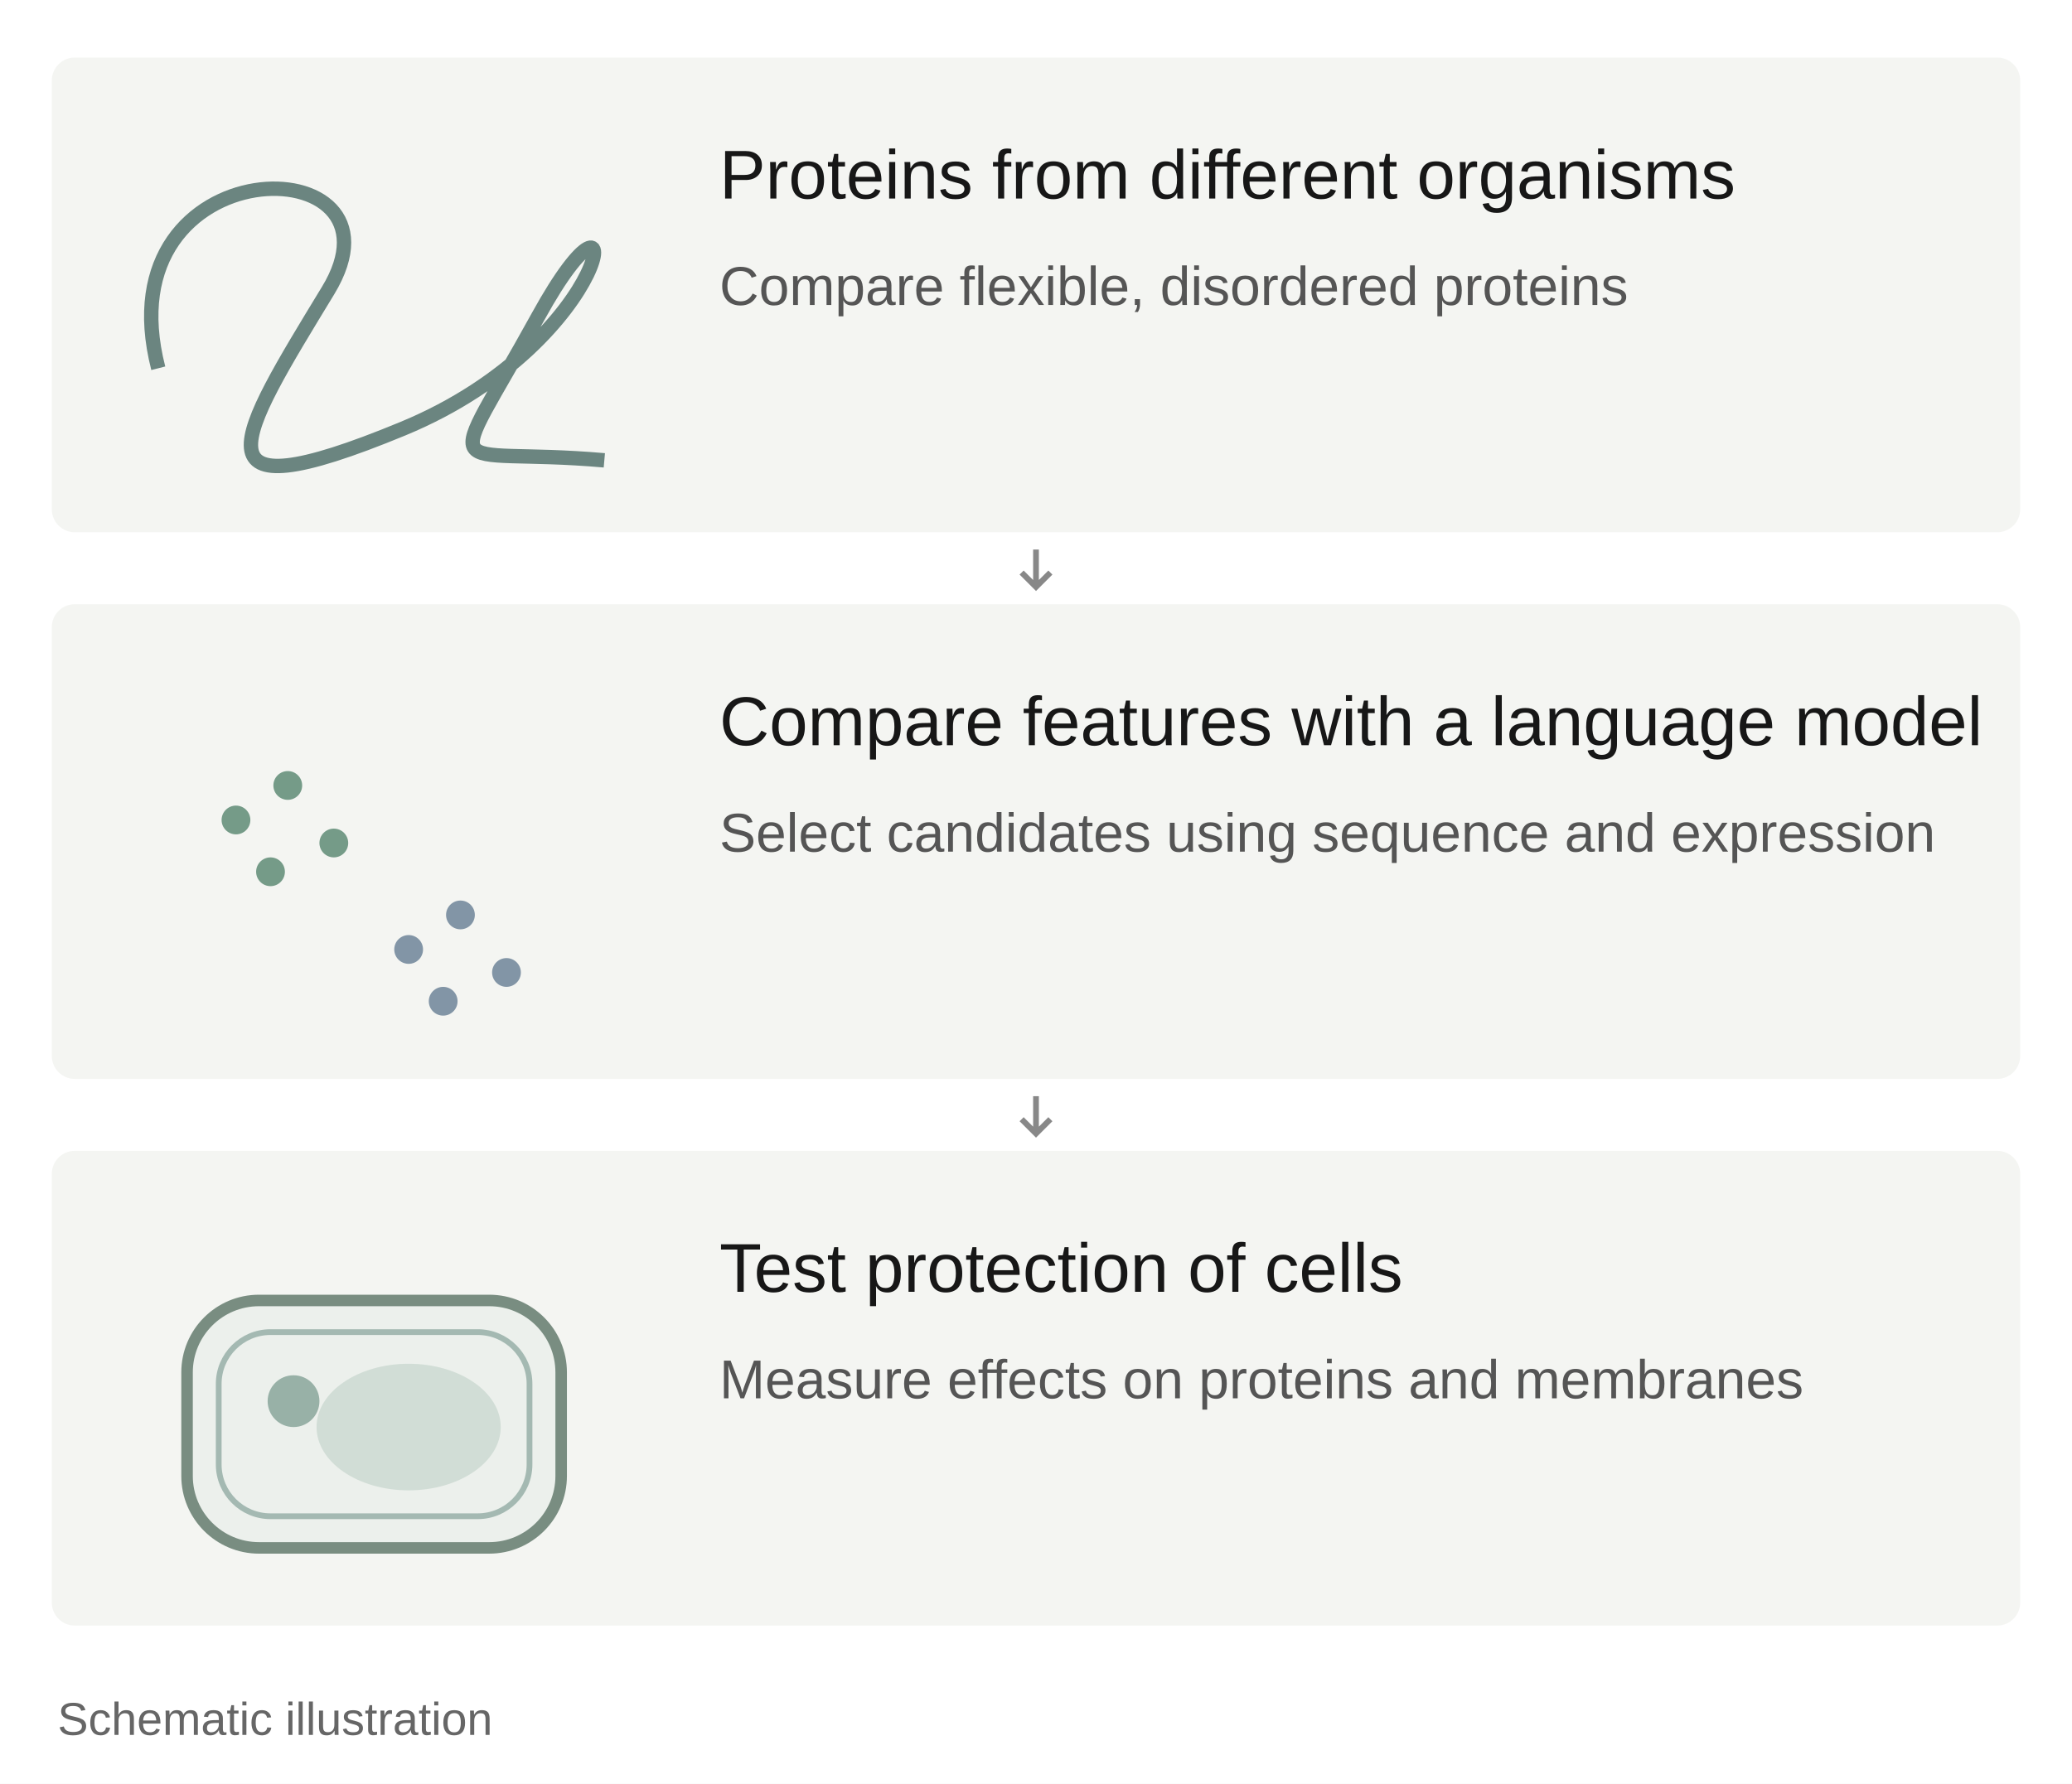
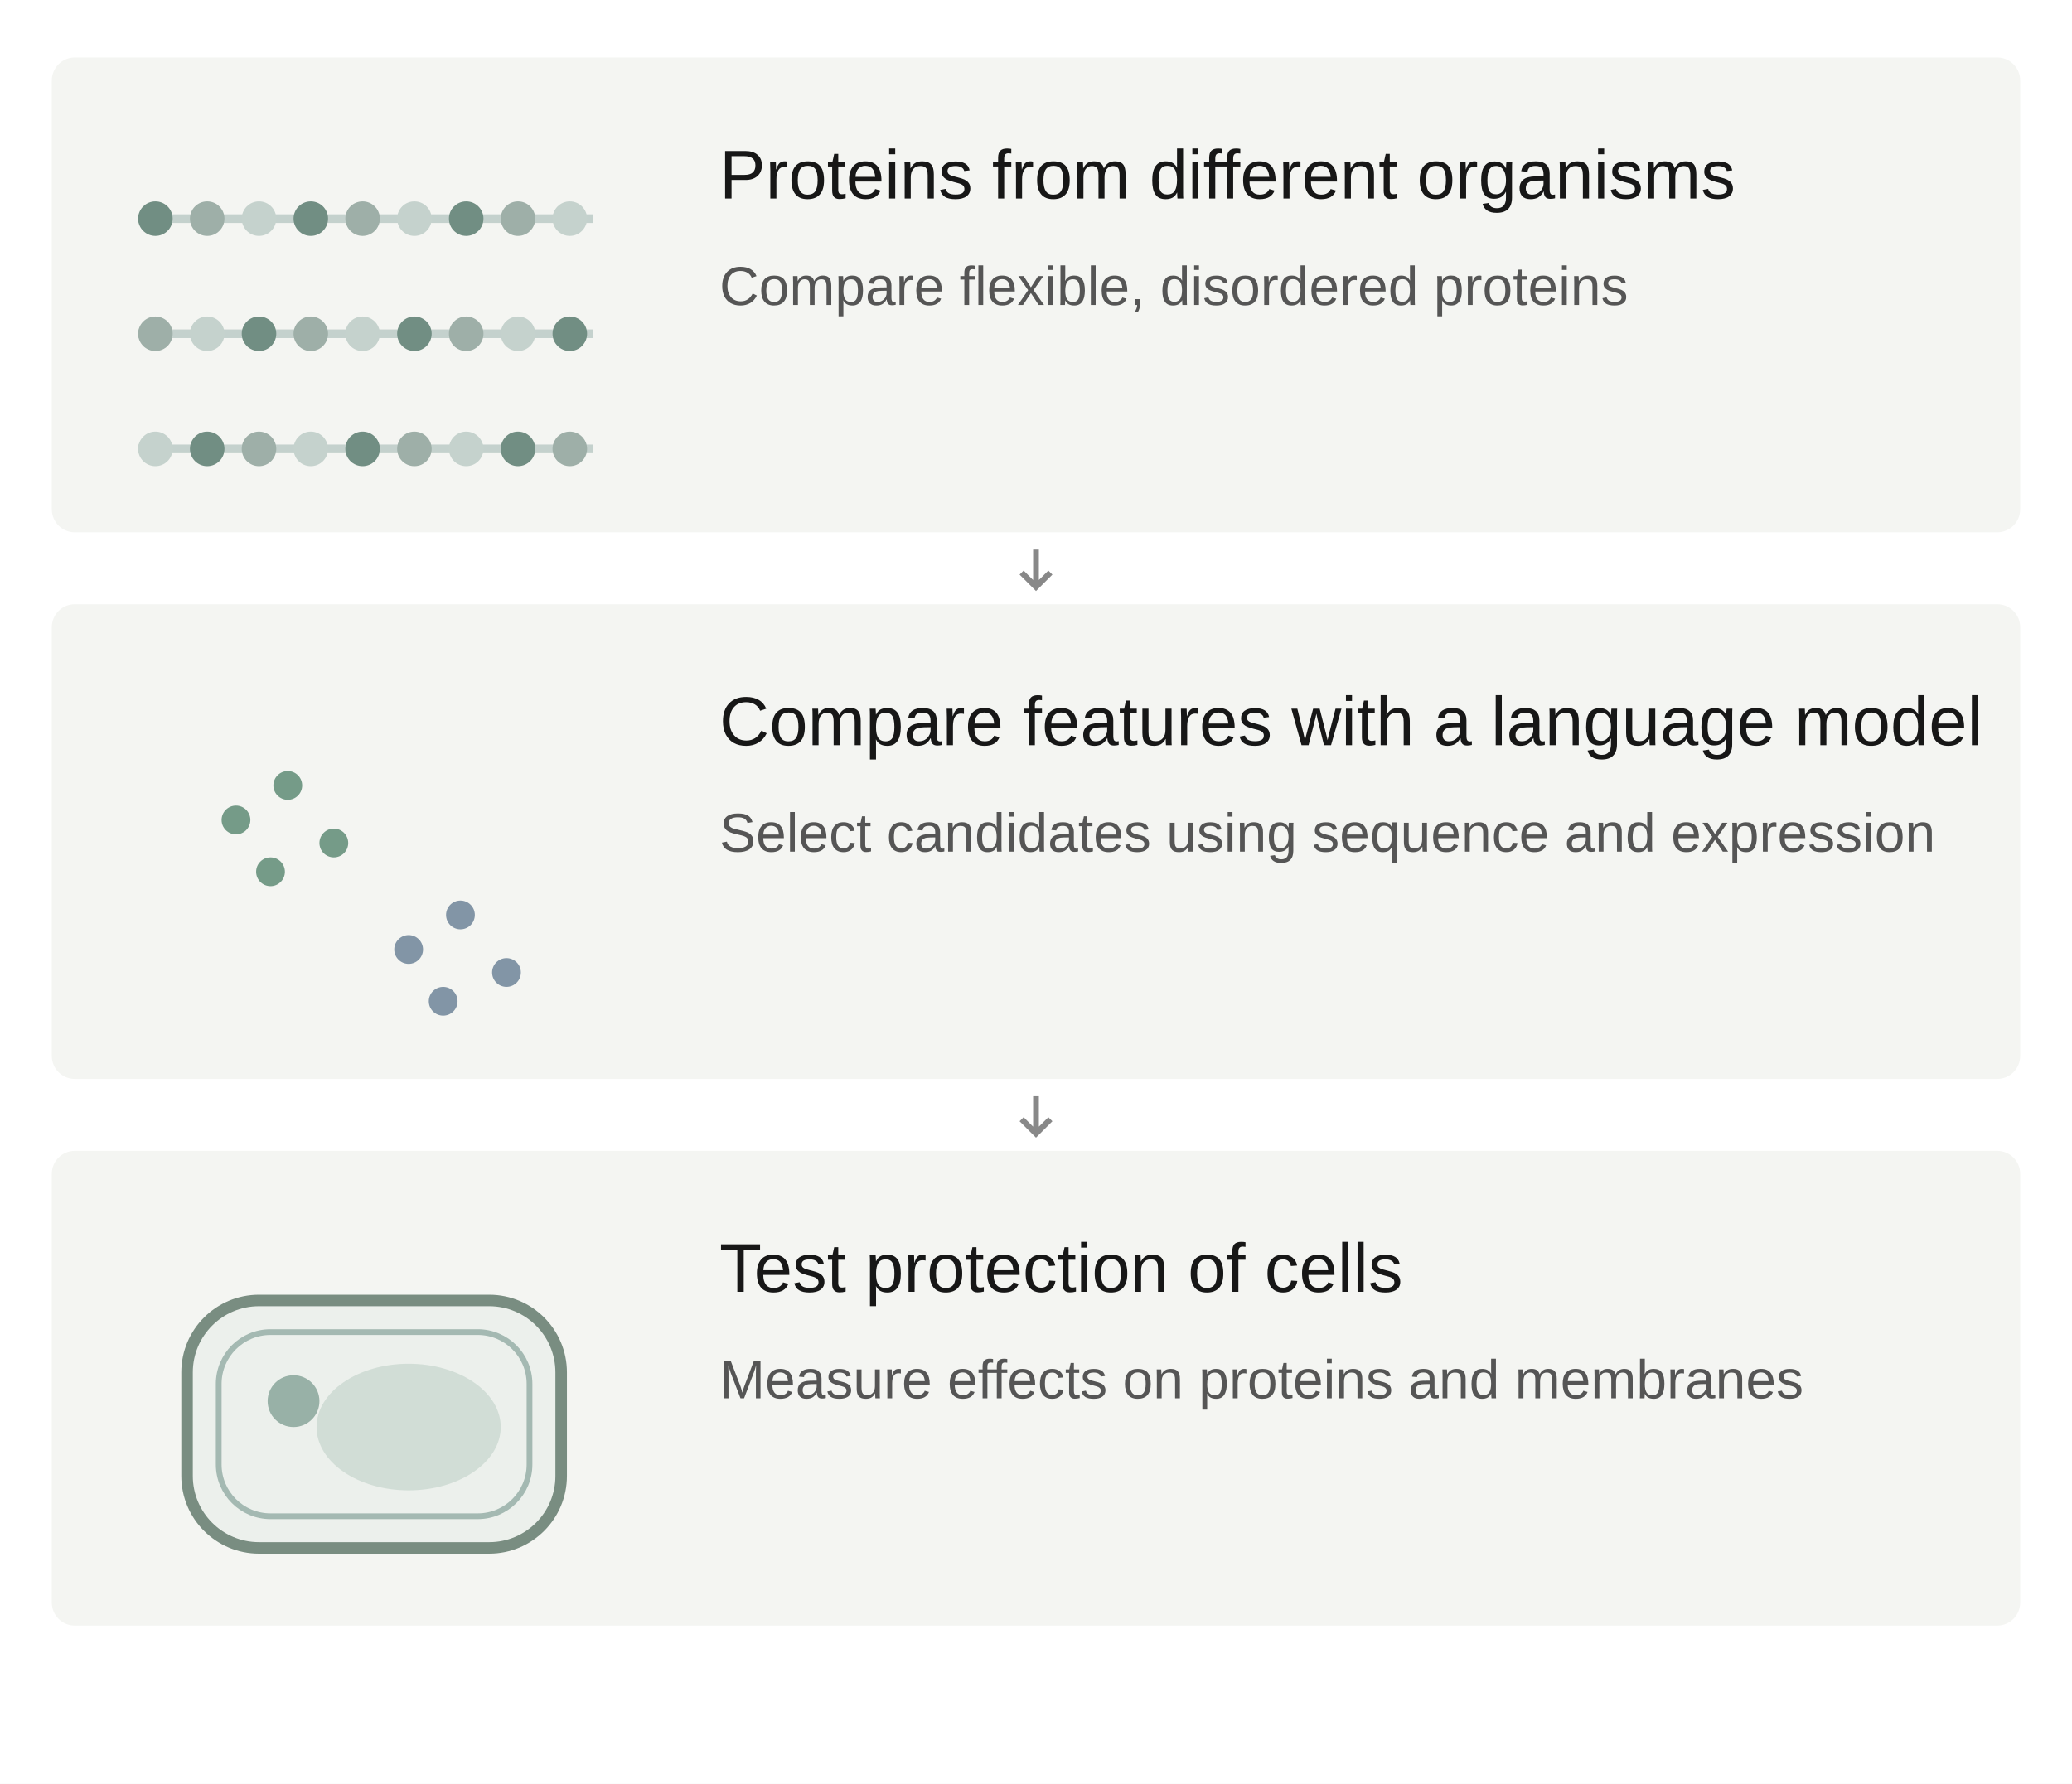
<svg xmlns="http://www.w3.org/2000/svg" viewBox="0 0 720 620">
  <rect width="720" height="620" fill="white" />
  <g font-family="Arial,Hiragino Kaku Gothic ProN,sans-serif">
    <rect x="18" y="20" width="684" height="165" rx="8" fill="#f4f5f2" />
-     <path d="M55 128 C35 50,145 50,114 101 S65 180,140 149 S220 50,187 110 S153 155,210 160" stroke="#6b8580" stroke-width="5" fill="none" />
+     <path d="M48 76H206" stroke="#c4d1cd" stroke-width="3" />
+     <circle cx="54" cy="76" r="6" fill="#718e83" />
+     <circle cx="72" cy="76" r="6" fill="#9eafa8" />
+     <circle cx="90" cy="76" r="6" fill="#c5d2cd" />
+     <circle cx="108" cy="76" r="6" fill="#718e83" />
+     <circle cx="126" cy="76" r="6" fill="#9eafa8" />
+     <circle cx="144" cy="76" r="6" fill="#c5d2cd" />
+     <circle cx="162" cy="76" r="6" fill="#718e83" />
+     <circle cx="180" cy="76" r="6" fill="#9eafa8" />
+     <circle cx="198" cy="76" r="6" fill="#c5d2cd" />
+     <path d="M48 116H206" stroke="#c4d1cd" stroke-width="3" />
+     <circle cx="54" cy="116" r="6" fill="#9eafa8" />
+     <circle cx="72" cy="116" r="6" fill="#c5d2cd" />
+     <circle cx="90" cy="116" r="6" fill="#718e83" />
+     <circle cx="108" cy="116" r="6" fill="#9eafa8" />
+     <circle cx="126" cy="116" r="6" fill="#c5d2cd" />
+     <circle cx="144" cy="116" r="6" fill="#718e83" />
+     <circle cx="162" cy="116" r="6" fill="#9eafa8" />
+     <circle cx="180" cy="116" r="6" fill="#c5d2cd" />
+     <circle cx="198" cy="116" r="6" fill="#718e83" />
+     <path d="M48 156H206" stroke="#c4d1cd" stroke-width="3" />
+     <circle cx="54" cy="156" r="6" fill="#c5d2cd" />
+     <circle cx="72" cy="156" r="6" fill="#718e83" />
+     <circle cx="90" cy="156" r="6" fill="#9eafa8" />
+     <circle cx="108" cy="156" r="6" fill="#c5d2cd" />
+     <circle cx="126" cy="156" r="6" fill="#718e83" />
+     <circle cx="144" cy="156" r="6" fill="#9eafa8" />
+     <circle cx="162" cy="156" r="6" fill="#c5d2cd" />
+     <circle cx="180" cy="156" r="6" fill="#718e83" />
+     <circle cx="198" cy="156" r="6" fill="#9eafa8" />
    <text x="250" y="69" font-size="24" fill="#171717">Proteins from different organisms</text>
    <text x="250" y="106" font-size="19" fill="#555">Compare flexible, disordered proteins</text>
    <path d="M360 191v13m-5-5l5 5 5-5" stroke="#888" fill="none" stroke-width="2" />
    <rect x="18" y="210" width="684" height="165" rx="8" fill="#f4f5f2" />
    <circle cx="82" cy="285" r="5" fill="#759b88" />
    <circle cx="100" cy="273" r="5" fill="#759b88" />
    <circle cx="116" cy="293" r="5" fill="#759b88" />
    <circle cx="94" cy="303" r="5" fill="#759b88" />
    <circle cx="142" cy="330" r="5" fill="#8295a6" />
    <circle cx="160" cy="318" r="5" fill="#8295a6" />
    <circle cx="176" cy="338" r="5" fill="#8295a6" />
    <circle cx="154" cy="348" r="5" fill="#8295a6" />
    <text x="250" y="259" font-size="24" fill="#171717">Compare features with a language model</text>
    <text x="250" y="296" font-size="19" fill="#555">Select candidates using sequence and expression</text>
    <path d="M360 381v13m-5-5l5 5 5-5" stroke="#888" fill="none" stroke-width="2" />
    <rect x="18" y="400" width="684" height="165" rx="8" fill="#f4f5f2" />
    <g transform="translate(130 495)">
      <rect x="-65" y="-43" width="130" height="86" rx="25" fill="#ecf0ec" stroke="#798d81" stroke-width="4" />
      <rect x="-54" y="-32" width="108" height="64" rx="18" fill="none" stroke="#a4b9b2" stroke-width="2" />
      <ellipse cx="12" cy="1" rx="32" ry="22" fill="#d1ddd6" />
      <circle cx="-28" cy="-8" r="9" fill="#98b1a7" />
    </g>
    <text x="250" y="449" font-size="24" fill="#171717">Test protection of cells</text>
    <text x="250" y="486" font-size="19" fill="#555">Measure effects on proteins and membranes</text>
-     <text x="20" y="603" font-size="16" fill="#666">Schematic illustration</text>
  </g>
</svg>
